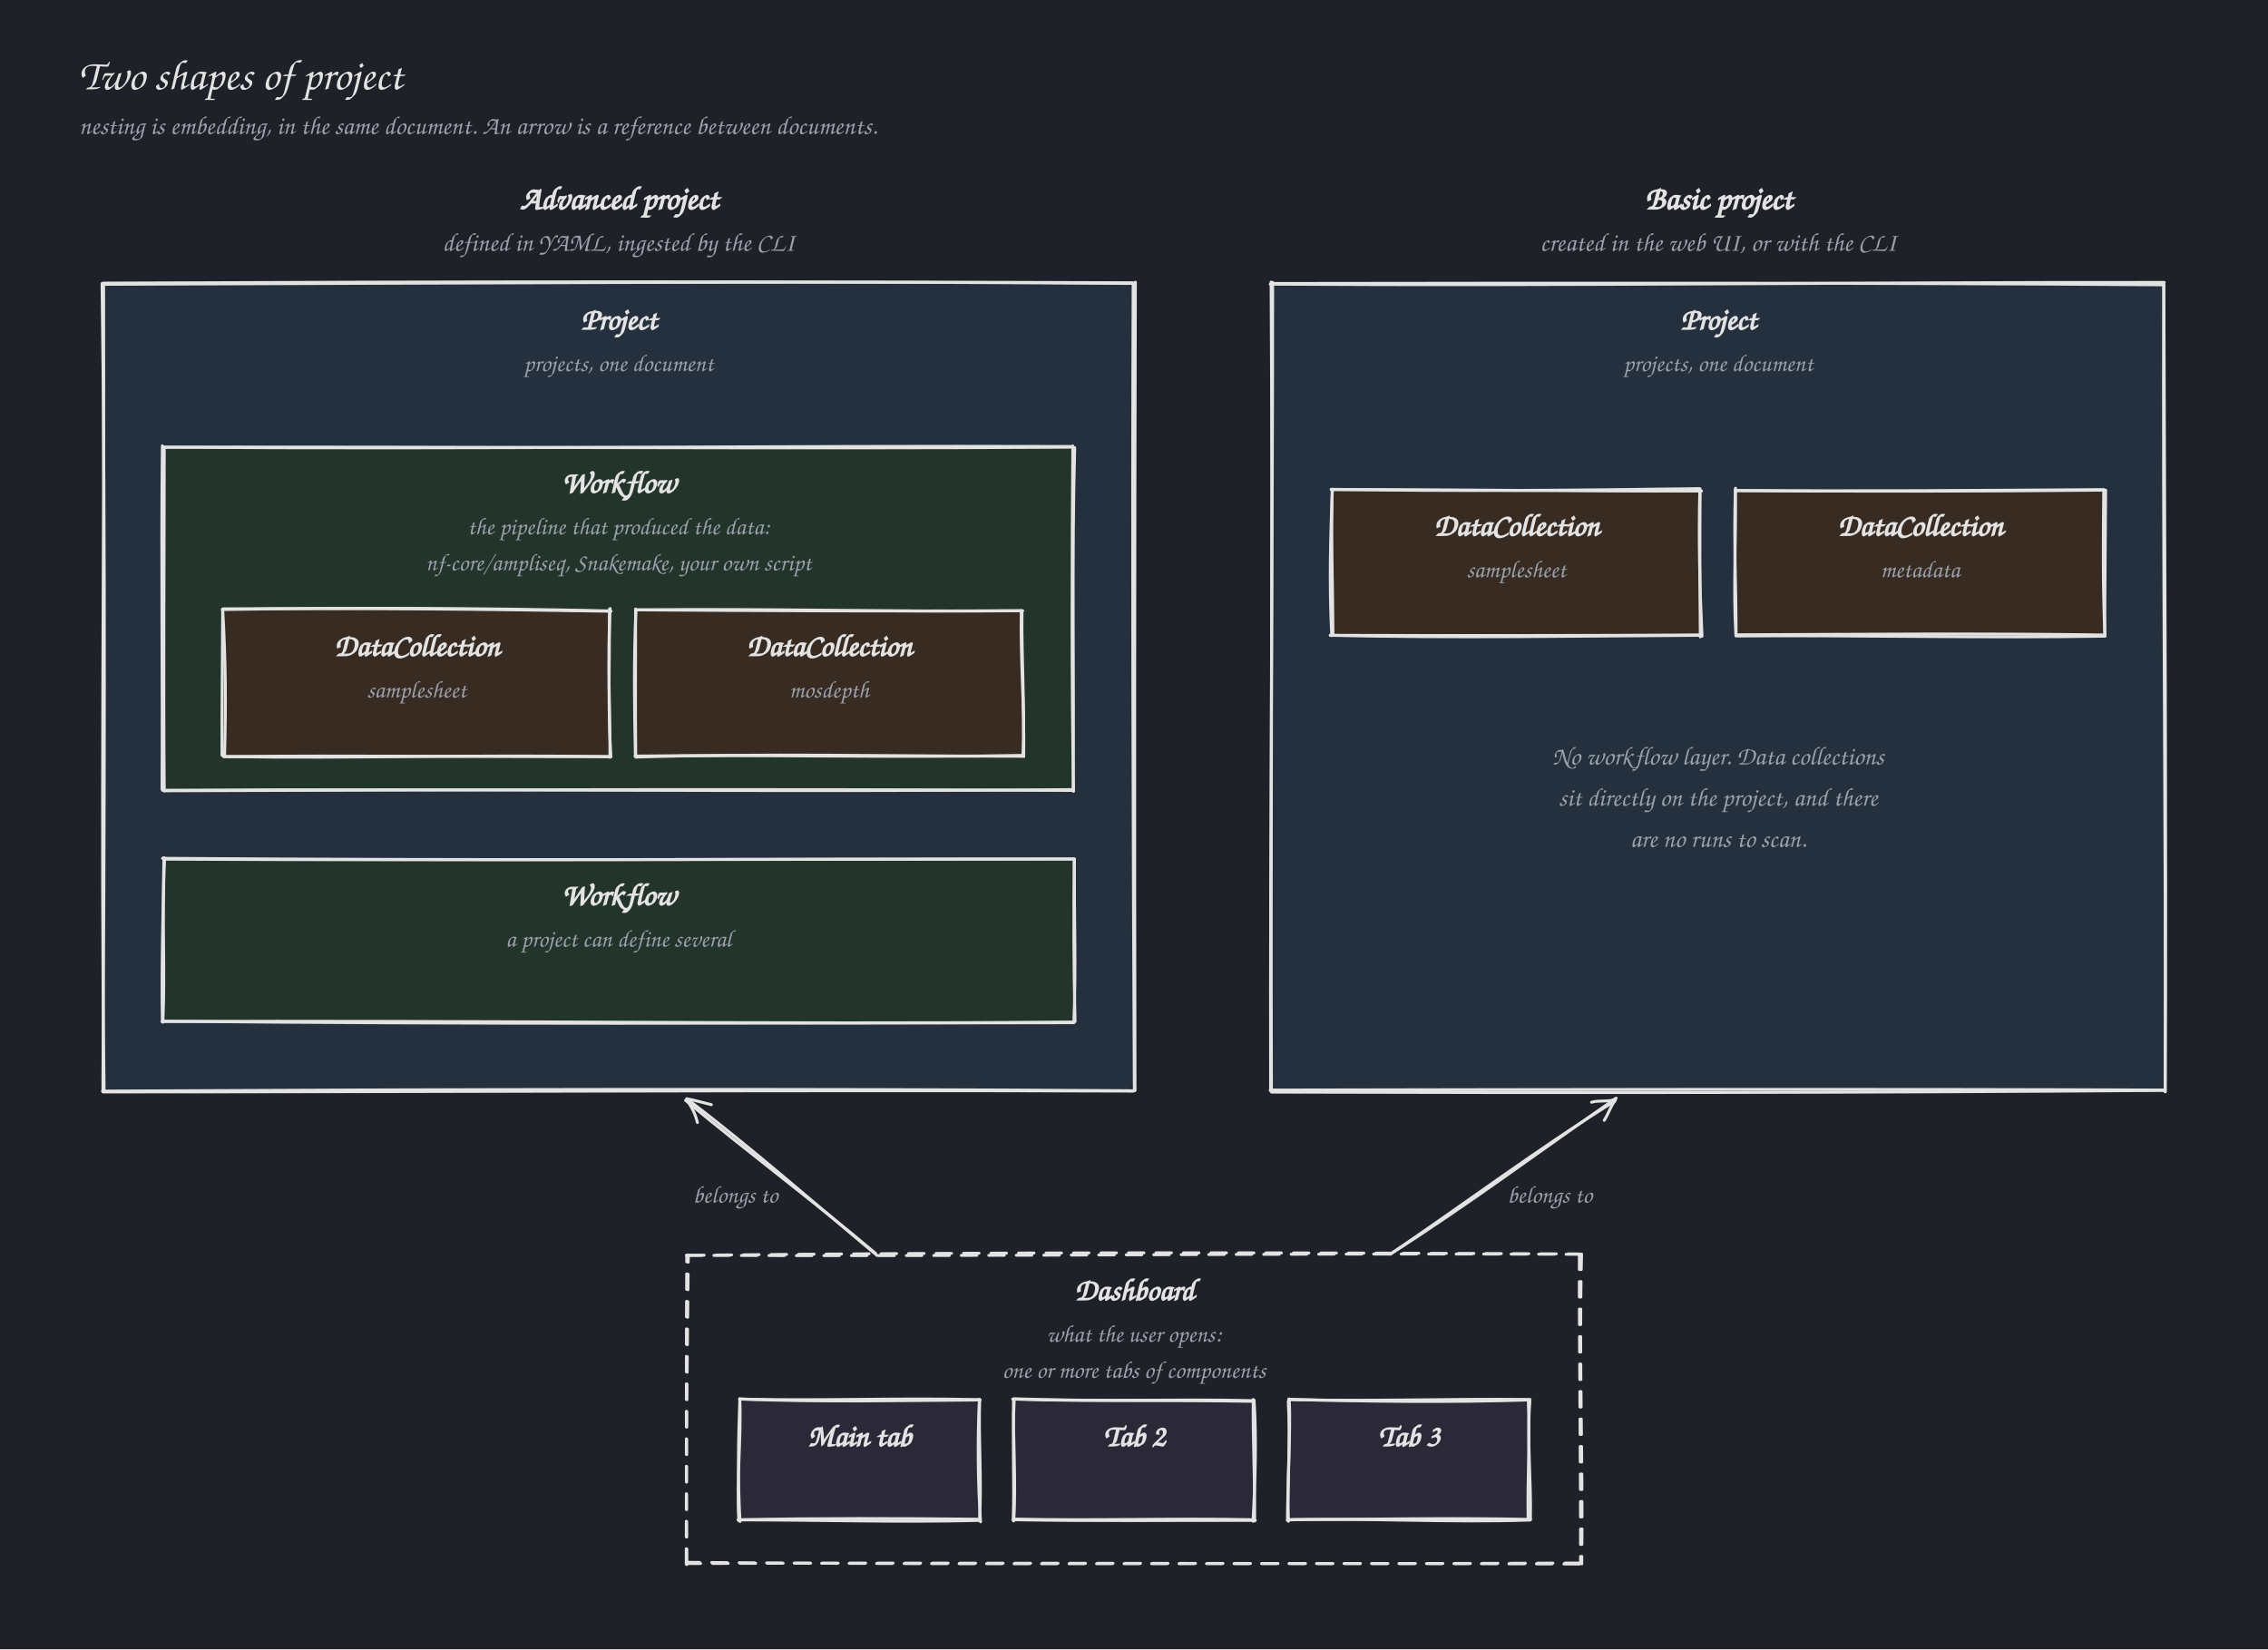
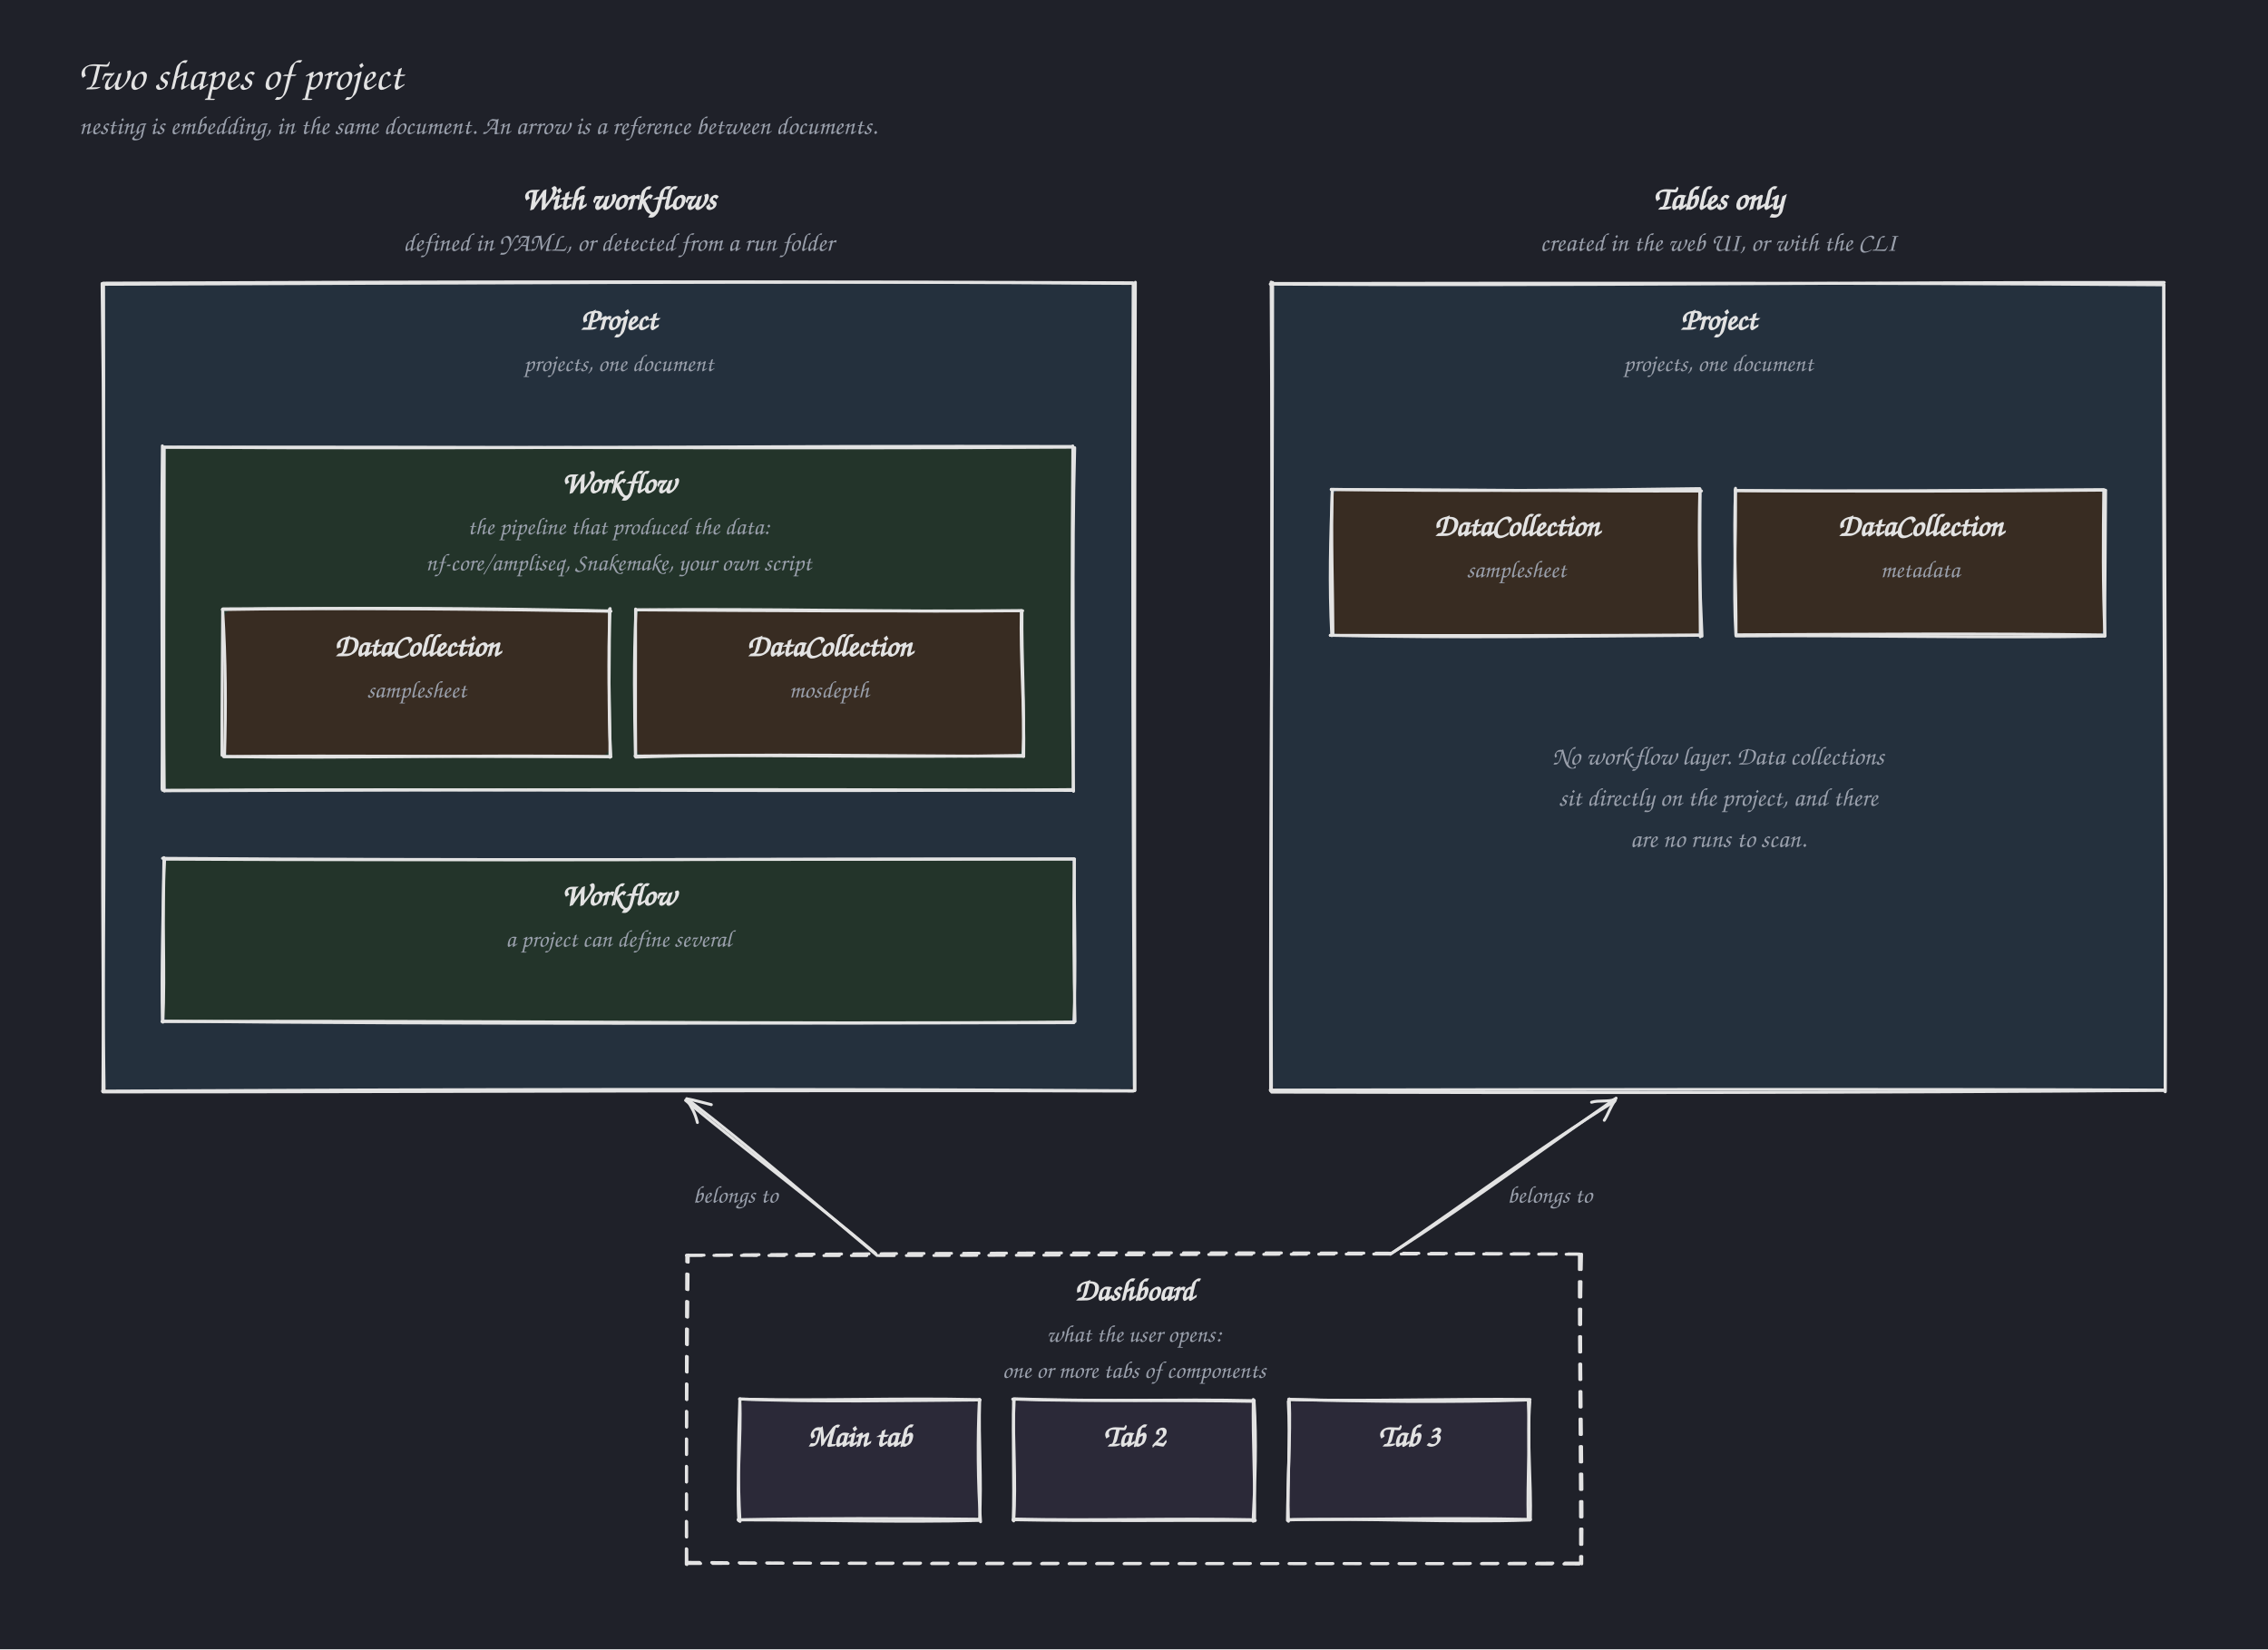
<svg xmlns="http://www.w3.org/2000/svg" width="1320" height="960" viewBox="0 0 1320 960">
  <rect width="1320" height="960" fill="#1f2129" />
  <text x="46.0" y="52.0" font-family="Virgil, Virgil GS, Excalifont, Comic Sans MS, Bradley Hand, cursive" font-size="25" fill="#e3e3e3" text-anchor="start" font-weight="normal">Two shapes of project</text>
  <text x="46.0" y="78.0" font-family="Virgil, Virgil GS, Excalifont, Comic Sans MS, Bradley Hand, cursive" font-size="15" fill="#9aa0ac" text-anchor="start" font-weight="normal">nesting is embedding, in the same document. An arrow is a reference between documents.</text>
-   <text x="360.0" y="122.0" font-family="Virgil, Virgil GS, Excalifont, Comic Sans MS, Bradley Hand, cursive" font-size="19" fill="#e3e3e3" text-anchor="middle" font-weight="bold">Advanced project</text>
-   <text x="360.0" y="146.0" font-family="Virgil, Virgil GS, Excalifont, Comic Sans MS, Bradley Hand, cursive" font-size="15" fill="#9aa0ac" text-anchor="middle" font-weight="normal">defined in YAML, ingested by the CLI</text>
+   <text x="360.0" y="122.0" font-family="Virgil, Virgil GS, Excalifont, Comic Sans MS, Bradley Hand, cursive" font-size="19" fill="#e3e3e3" text-anchor="middle" font-weight="bold">With workflows</text>
+   <text x="360.0" y="146.0" font-family="Virgil, Virgil GS, Excalifont, Comic Sans MS, Bradley Hand, cursive" font-size="15" fill="#9aa0ac" text-anchor="middle" font-weight="normal">defined in YAML, or detected from a run folder</text>
  <rect x="60.0" y="165.0" width="600.0" height="470.0" rx="6" fill="#24303d" />
  <path d="M60.1,164.8 C259.4,163.9 460.5,163.6 659.3,165.0" fill="none" stroke="#e3e3e3" stroke-width="1.7" stroke-linecap="round" />
  <path d="M59.9,165.5 C258.5,164.8 458.6,163.7 659.4,164.6" fill="none" stroke="#e3e3e3" stroke-width="1.7" stroke-linecap="round" />
  <path d="M660.8,164.3 C660.4,323.1 660.2,478.0 660.6,634.7" fill="none" stroke="#e3e3e3" stroke-width="1.7" stroke-linecap="round" />
  <path d="M659.5,165.1 C658.9,320.4 659.4,479.3 660.2,634.8" fill="none" stroke="#e3e3e3" stroke-width="1.7" stroke-linecap="round" />
  <path d="M660.3,634.9 C460.2,633.6 258.6,634.1 59.7,635.1" fill="none" stroke="#e3e3e3" stroke-width="1.7" stroke-linecap="round" />
  <path d="M659.6,635.1 C459.9,634.4 260.9,635.6 60.0,635.6" fill="none" stroke="#e3e3e3" stroke-width="1.7" stroke-linecap="round" />
  <path d="M59.9,635.4 C60.7,477.7 61.5,320.4 59.4,165.0" fill="none" stroke="#e3e3e3" stroke-width="1.7" stroke-linecap="round" />
  <path d="M60.6,634.7 C58.5,478.9 60.8,321.9 60.3,165.2" fill="none" stroke="#e3e3e3" stroke-width="1.7" stroke-linecap="round" />
  <text x="360.0" y="192.0" font-family="Virgil, Virgil GS, Excalifont, Comic Sans MS, Bradley Hand, cursive" font-size="18" fill="#e3e3e3" text-anchor="middle" font-weight="bold">Project</text>
  <text x="360.0" y="216.0" font-family="Virgil, Virgil GS, Excalifont, Comic Sans MS, Bradley Hand, cursive" font-size="14" fill="#9aa0ac" text-anchor="middle" font-weight="normal">projects, one document</text>
  <rect x="95.0" y="260.0" width="530.0" height="200.0" rx="6" fill="#23342a" />
  <path d="M95.0,260.3 C271.9,259.9 449.4,261.4 624.3,260.3" fill="none" stroke="#e3e3e3" stroke-width="1.7" stroke-linecap="round" />
  <path d="M94.8,260.3 C272.1,261.6 449.4,259.3 624.2,259.9" fill="none" stroke="#e3e3e3" stroke-width="1.7" stroke-linecap="round" />
  <path d="M624.4,259.6 C623.9,325.4 623.6,394.2 624.8,460.6" fill="none" stroke="#e3e3e3" stroke-width="1.7" stroke-linecap="round" />
  <path d="M625.5,260.6 C623.7,326.5 625.2,394.6 624.6,459.9" fill="none" stroke="#e3e3e3" stroke-width="1.7" stroke-linecap="round" />
  <path d="M624.5,459.6 C447.9,461.2 273.1,458.9 94.6,460.0" fill="none" stroke="#e3e3e3" stroke-width="1.7" stroke-linecap="round" />
  <path d="M624.8,460.1 C448.6,459.2 270.1,459.7 95.7,460.3" fill="none" stroke="#e3e3e3" stroke-width="1.7" stroke-linecap="round" />
  <path d="M95.6,460.4 C95.0,393.7 95.6,325.2 95.6,260.5" fill="none" stroke="#e3e3e3" stroke-width="1.7" stroke-linecap="round" />
  <path d="M94.3,459.3 C94.7,393.0 93.7,327.1 94.5,259.5" fill="none" stroke="#e3e3e3" stroke-width="1.7" stroke-linecap="round" />
  <text x="360.0" y="287.0" font-family="Virgil, Virgil GS, Excalifont, Comic Sans MS, Bradley Hand, cursive" font-size="18" fill="#e3e3e3" text-anchor="middle" font-weight="bold">Workflow</text>
  <text x="360.0" y="311.0" font-family="Virgil, Virgil GS, Excalifont, Comic Sans MS, Bradley Hand, cursive" font-size="14" fill="#9aa0ac" text-anchor="middle" font-weight="normal">the pipeline that produced the data:</text>
  <text x="360.0" y="332.0" font-family="Virgil, Virgil GS, Excalifont, Comic Sans MS, Bradley Hand, cursive" font-size="14" fill="#9aa0ac" text-anchor="middle" font-weight="normal">nf-core/ampliseq, Snakemake, your own script</text>
  <rect x="130.0" y="355.0" width="225.0" height="85.0" rx="6" fill="#382c22" />
  <path d="M129.4,354.8 C204.5,353.6 278.4,353.9 354.2,355.6" fill="none" stroke="#e3e3e3" stroke-width="1.7" stroke-linecap="round" />
  <path d="M129.8,354.4 C205.4,353.9 279.2,354.5 355.6,355.8" fill="none" stroke="#e3e3e3" stroke-width="1.7" stroke-linecap="round" />
  <path d="M354.7,354.6 C354.9,383.3 353.7,410.4 355.5,439.5" fill="none" stroke="#e3e3e3" stroke-width="1.7" stroke-linecap="round" />
  <path d="M355.1,354.2 C353.5,384.8 355.1,410.5 355.0,440.8" fill="none" stroke="#e3e3e3" stroke-width="1.7" stroke-linecap="round" />
  <path d="M354.5,440.4 C281.2,440.6 204.2,439.6 130.1,440.4" fill="none" stroke="#e3e3e3" stroke-width="1.7" stroke-linecap="round" />
  <path d="M355.6,440.5 C279.5,439.1 206.0,441.6 130.5,440.4" fill="none" stroke="#e3e3e3" stroke-width="1.7" stroke-linecap="round" />
  <path d="M129.2,439.6 C129.1,411.7 129.5,381.8 129.6,355.3" fill="none" stroke="#e3e3e3" stroke-width="1.7" stroke-linecap="round" />
  <path d="M130.7,439.8 C131.5,411.5 131.4,384.9 129.6,354.6" fill="none" stroke="#e3e3e3" stroke-width="1.7" stroke-linecap="round" />
  <text x="242.5" y="382.0" font-family="Virgil, Virgil GS, Excalifont, Comic Sans MS, Bradley Hand, cursive" font-size="18" fill="#e3e3e3" text-anchor="middle" font-weight="bold">DataCollection</text>
  <text x="242.5" y="406.0" font-family="Virgil, Virgil GS, Excalifont, Comic Sans MS, Bradley Hand, cursive" font-size="14" fill="#9aa0ac" text-anchor="middle" font-weight="normal">samplesheet</text>
  <rect x="370.0" y="355.0" width="225.0" height="85.0" rx="6" fill="#382c22" />
  <path d="M370.5,355.0 C444.0,354.1 520.4,356.3 595.2,355.5" fill="none" stroke="#e3e3e3" stroke-width="1.7" stroke-linecap="round" />
  <path d="M370.4,355.0 C443.7,355.5 521.3,355.9 594.5,355.5" fill="none" stroke="#e3e3e3" stroke-width="1.7" stroke-linecap="round" />
  <path d="M594.8,355.7 C594.5,384.3 596.5,411.3 595.4,439.5" fill="none" stroke="#e3e3e3" stroke-width="1.7" stroke-linecap="round" />
  <path d="M594.4,355.5 C593.8,382.2 596.3,412.6 595.8,440.3" fill="none" stroke="#e3e3e3" stroke-width="1.7" stroke-linecap="round" />
  <path d="M595.8,440.2 C519.5,440.2 443.8,438.4 370.0,440.7" fill="none" stroke="#e3e3e3" stroke-width="1.7" stroke-linecap="round" />
  <path d="M594.6,439.7 C519.8,441.2 446.0,439.1 369.6,440.1" fill="none" stroke="#e3e3e3" stroke-width="1.7" stroke-linecap="round" />
  <path d="M369.8,439.9 C369.2,411.4 368.8,384.6 370.1,355.6" fill="none" stroke="#e3e3e3" stroke-width="1.7" stroke-linecap="round" />
  <path d="M370.0,439.2 C369.7,413.0 370.0,383.4 369.9,354.5" fill="none" stroke="#e3e3e3" stroke-width="1.7" stroke-linecap="round" />
  <text x="482.5" y="382.0" font-family="Virgil, Virgil GS, Excalifont, Comic Sans MS, Bradley Hand, cursive" font-size="18" fill="#e3e3e3" text-anchor="middle" font-weight="bold">DataCollection</text>
  <text x="482.5" y="406.0" font-family="Virgil, Virgil GS, Excalifont, Comic Sans MS, Bradley Hand, cursive" font-size="14" fill="#9aa0ac" text-anchor="middle" font-weight="normal">mosdepth</text>
  <rect x="95.0" y="500.0" width="530.0" height="95.0" rx="6" fill="#23342a" />
  <path d="M95.4,500.1 C270.1,501.0 447.3,499.9 624.7,500.0" fill="none" stroke="#e3e3e3" stroke-width="1.7" stroke-linecap="round" />
  <path d="M94.6,499.6 C271.8,500.9 447.1,500.2 625.4,500.0" fill="none" stroke="#e3e3e3" stroke-width="1.7" stroke-linecap="round" />
  <path d="M625.2,500.0 C625.2,532.5 626.3,563.2 625.0,595.3" fill="none" stroke="#e3e3e3" stroke-width="1.7" stroke-linecap="round" />
  <path d="M625.3,500.6 C624.8,531.8 624.9,564.7 625.7,594.6" fill="none" stroke="#e3e3e3" stroke-width="1.7" stroke-linecap="round" />
  <path d="M624.4,594.9 C448.5,596.4 272.8,593.8 94.3,594.6" fill="none" stroke="#e3e3e3" stroke-width="1.7" stroke-linecap="round" />
  <path d="M624.4,595.3 C447.0,595.5 272.6,596.3 95.3,594.4" fill="none" stroke="#e3e3e3" stroke-width="1.7" stroke-linecap="round" />
  <path d="M94.8,595.0 C96.2,564.8 94.1,533.1 95.8,500.5" fill="none" stroke="#e3e3e3" stroke-width="1.7" stroke-linecap="round" />
  <path d="M94.5,594.7 C93.9,563.1 95.0,531.2 95.4,499.2" fill="none" stroke="#e3e3e3" stroke-width="1.7" stroke-linecap="round" />
  <text x="360.0" y="527.0" font-family="Virgil, Virgil GS, Excalifont, Comic Sans MS, Bradley Hand, cursive" font-size="18" fill="#e3e3e3" text-anchor="middle" font-weight="bold">Workflow</text>
  <text x="360.0" y="551.0" font-family="Virgil, Virgil GS, Excalifont, Comic Sans MS, Bradley Hand, cursive" font-size="14" fill="#9aa0ac" text-anchor="middle" font-weight="normal">a project can define several</text>
-   <text x="1000.0" y="122.0" font-family="Virgil, Virgil GS, Excalifont, Comic Sans MS, Bradley Hand, cursive" font-size="19" fill="#e3e3e3" text-anchor="middle" font-weight="bold">Basic project</text>
+   <text x="1000.0" y="122.0" font-family="Virgil, Virgil GS, Excalifont, Comic Sans MS, Bradley Hand, cursive" font-size="19" fill="#e3e3e3" text-anchor="middle" font-weight="bold">Tables only</text>
  <text x="1000.0" y="146.0" font-family="Virgil, Virgil GS, Excalifont, Comic Sans MS, Bradley Hand, cursive" font-size="15" fill="#9aa0ac" text-anchor="middle" font-weight="normal">created in the web UI, or with the CLI</text>
  <rect x="740.0" y="165.0" width="520.0" height="470.0" rx="6" fill="#24303d" />
  <path d="M740.2,165.0 C913.5,164.8 1085.1,164.5 1259.3,165.8" fill="none" stroke="#e3e3e3" stroke-width="1.7" stroke-linecap="round" />
  <path d="M739.3,165.4 C914.3,166.5 1085.4,164.2 1259.6,164.4" fill="none" stroke="#e3e3e3" stroke-width="1.7" stroke-linecap="round" />
  <path d="M1259.4,165.7 C1259.8,323.0 1261.0,477.6 1260.1,635.3" fill="none" stroke="#e3e3e3" stroke-width="1.7" stroke-linecap="round" />
  <path d="M1259.3,165.7 C1258.7,320.3 1260.6,478.1 1260.2,635.5" fill="none" stroke="#e3e3e3" stroke-width="1.7" stroke-linecap="round" />
  <path d="M1259.9,634.7 C1085.3,636.1 911.9,636.2 740.1,635.7" fill="none" stroke="#e3e3e3" stroke-width="1.7" stroke-linecap="round" />
  <path d="M1259.4,634.5 C1085.9,633.8 913.4,634.2 739.3,634.5" fill="none" stroke="#e3e3e3" stroke-width="1.7" stroke-linecap="round" />
  <path d="M740.0,634.5 C739.4,477.7 740.8,321.0 739.8,164.2" fill="none" stroke="#e3e3e3" stroke-width="1.7" stroke-linecap="round" />
  <path d="M739.5,635.0 C739.2,476.8 740.7,321.8 740.7,164.4" fill="none" stroke="#e3e3e3" stroke-width="1.7" stroke-linecap="round" />
  <text x="1000.0" y="192.0" font-family="Virgil, Virgil GS, Excalifont, Comic Sans MS, Bradley Hand, cursive" font-size="18" fill="#e3e3e3" text-anchor="middle" font-weight="bold">Project</text>
  <text x="1000.0" y="216.0" font-family="Virgil, Virgil GS, Excalifont, Comic Sans MS, Bradley Hand, cursive" font-size="14" fill="#9aa0ac" text-anchor="middle" font-weight="normal">projects, one document</text>
  <rect x="775.0" y="285.0" width="215.0" height="85.0" rx="6" fill="#382c22" />
  <path d="M774.8,285.0 C847.7,284.8 918.3,286.1 990.3,285.8" fill="none" stroke="#e3e3e3" stroke-width="1.7" stroke-linecap="round" />
  <path d="M774.8,284.8 C846.2,286.1 919.0,285.4 989.3,284.4" fill="none" stroke="#e3e3e3" stroke-width="1.7" stroke-linecap="round" />
  <path d="M989.3,285.5 C988.6,314.1 989.2,340.6 990.6,370.3" fill="none" stroke="#e3e3e3" stroke-width="1.7" stroke-linecap="round" />
  <path d="M989.5,284.9 C989.3,312.5 989.3,341.5 989.6,370.7" fill="none" stroke="#e3e3e3" stroke-width="1.7" stroke-linecap="round" />
  <path d="M989.7,369.8 C919.8,370.2 845.8,371.5 774.2,369.8" fill="none" stroke="#e3e3e3" stroke-width="1.7" stroke-linecap="round" />
  <path d="M989.2,369.6 C918.3,370.0 845.7,370.0 774.3,369.8" fill="none" stroke="#e3e3e3" stroke-width="1.7" stroke-linecap="round" />
  <path d="M775.1,370.0 C773.5,340.1 774.4,312.5 775.4,285.3" fill="none" stroke="#e3e3e3" stroke-width="1.7" stroke-linecap="round" />
  <path d="M775.8,369.4 C775.7,342.9 774.6,312.8 775.4,285.2" fill="none" stroke="#e3e3e3" stroke-width="1.7" stroke-linecap="round" />
  <text x="882.5" y="312.0" font-family="Virgil, Virgil GS, Excalifont, Comic Sans MS, Bradley Hand, cursive" font-size="18" fill="#e3e3e3" text-anchor="middle" font-weight="bold">DataCollection</text>
  <text x="882.5" y="336.0" font-family="Virgil, Virgil GS, Excalifont, Comic Sans MS, Bradley Hand, cursive" font-size="14" fill="#9aa0ac" text-anchor="middle" font-weight="normal">samplesheet</text>
  <rect x="1010.0" y="285.0" width="215.0" height="85.0" rx="6" fill="#382c22" />
  <path d="M1010.4,285.5 C1080.2,286.1 1154.6,285.4 1224.4,285.0" fill="none" stroke="#e3e3e3" stroke-width="1.7" stroke-linecap="round" />
  <path d="M1010.1,285.6 C1081.7,286.1 1154.3,286.0 1225.3,285.3" fill="none" stroke="#e3e3e3" stroke-width="1.7" stroke-linecap="round" />
  <path d="M1224.4,285.5 C1224.1,311.8 1223.8,341.2 1225.1,370.2" fill="none" stroke="#e3e3e3" stroke-width="1.7" stroke-linecap="round" />
  <path d="M1225.5,285.4 C1225.4,313.9 1225.0,340.1 1225.0,370.1" fill="none" stroke="#e3e3e3" stroke-width="1.7" stroke-linecap="round" />
  <path d="M1224.3,369.6 C1153.8,368.6 1082.4,369.2 1010.4,369.5" fill="none" stroke="#e3e3e3" stroke-width="1.7" stroke-linecap="round" />
  <path d="M1225.0,370.3 C1154.1,371.5 1081.6,369.6 1010.4,370.2" fill="none" stroke="#e3e3e3" stroke-width="1.7" stroke-linecap="round" />
  <path d="M1010.4,369.7 C1010.5,340.3 1008.9,312.5 1010.1,284.2" fill="none" stroke="#e3e3e3" stroke-width="1.7" stroke-linecap="round" />
  <path d="M1010.3,369.7 C1008.6,340.9 1010.6,313.9 1010.0,284.9" fill="none" stroke="#e3e3e3" stroke-width="1.7" stroke-linecap="round" />
  <text x="1117.5" y="312.0" font-family="Virgil, Virgil GS, Excalifont, Comic Sans MS, Bradley Hand, cursive" font-size="18" fill="#e3e3e3" text-anchor="middle" font-weight="bold">DataCollection</text>
  <text x="1117.5" y="336.0" font-family="Virgil, Virgil GS, Excalifont, Comic Sans MS, Bradley Hand, cursive" font-size="14" fill="#9aa0ac" text-anchor="middle" font-weight="normal">metadata</text>
  <text x="1000.0" y="445.0" font-family="Virgil, Virgil GS, Excalifont, Comic Sans MS, Bradley Hand, cursive" font-size="15" fill="#9aa0ac" text-anchor="middle" font-weight="normal">No workflow layer. Data collections</text>
  <text x="1000.0" y="469.0" font-family="Virgil, Virgil GS, Excalifont, Comic Sans MS, Bradley Hand, cursive" font-size="15" fill="#9aa0ac" text-anchor="middle" font-weight="normal">sit directly on the project, and there</text>
  <text x="1000.0" y="493.0" font-family="Virgil, Virgil GS, Excalifont, Comic Sans MS, Bradley Hand, cursive" font-size="15" fill="#9aa0ac" text-anchor="middle" font-weight="normal">are no runs to scan.</text>
  <path d="M400.8,730.7 C573.2,728.8 747.9,729.0 919.2,729.9" fill="none" stroke="#e3e3e3" stroke-width="1.7" stroke-linecap="round" stroke-dasharray="9 7" />
  <path d="M399.5,730.7 C574.4,731.5 746.5,729.3 919.5,730.1" fill="none" stroke="#e3e3e3" stroke-width="1.7" stroke-linecap="round" stroke-dasharray="9 7" />
  <path d="M920.5,730.0 C918.9,790.1 921.4,848.8 920.6,910.3" fill="none" stroke="#e3e3e3" stroke-width="1.7" stroke-linecap="round" stroke-dasharray="9 7" />
  <path d="M919.2,730.0 C919.1,791.3 920.0,848.5 919.9,909.7" fill="none" stroke="#e3e3e3" stroke-width="1.7" stroke-linecap="round" stroke-dasharray="9 7" />
  <path d="M919.2,910.4 C745.5,909.5 572.7,911.1 400.5,909.4" fill="none" stroke="#e3e3e3" stroke-width="1.7" stroke-linecap="round" stroke-dasharray="9 7" />
  <path d="M919.8,909.8 C748.0,910.7 574.6,909.3 400.8,910.1" fill="none" stroke="#e3e3e3" stroke-width="1.7" stroke-linecap="round" stroke-dasharray="9 7" />
  <path d="M399.4,910.5 C399.6,849.8 399.3,788.6 399.7,730.7" fill="none" stroke="#e3e3e3" stroke-width="1.7" stroke-linecap="round" stroke-dasharray="9 7" />
  <path d="M399.8,910.7 C399.2,849.3 400.0,789.0 400.6,730.5" fill="none" stroke="#e3e3e3" stroke-width="1.7" stroke-linecap="round" stroke-dasharray="9 7" />
  <text x="660.0" y="757.0" font-family="Virgil, Virgil GS, Excalifont, Comic Sans MS, Bradley Hand, cursive" font-size="18" fill="#e3e3e3" text-anchor="middle" font-weight="bold">Dashboard</text>
  <text x="660.0" y="781.0" font-family="Virgil, Virgil GS, Excalifont, Comic Sans MS, Bradley Hand, cursive" font-size="14" fill="#9aa0ac" text-anchor="middle" font-weight="normal">what the user opens:</text>
  <text x="660.0" y="802.0" font-family="Virgil, Virgil GS, Excalifont, Comic Sans MS, Bradley Hand, cursive" font-size="14" fill="#9aa0ac" text-anchor="middle" font-weight="normal">one or more tabs of components</text>
  <rect x="430.0" y="815.0" width="140.0" height="70.0" rx="6" fill="#2b2938" />
  <path d="M430.4,814.3 C477.1,816.3 524.7,815.2 570.4,814.9" fill="none" stroke="#e3e3e3" stroke-width="1.7" stroke-linecap="round" />
  <path d="M430.7,814.4 C477.5,815.5 522.6,813.6 570.0,814.7" fill="none" stroke="#e3e3e3" stroke-width="1.7" stroke-linecap="round" />
  <path d="M570.2,814.7 C569.4,839.1 571.5,860.9 570.1,884.8" fill="none" stroke="#e3e3e3" stroke-width="1.7" stroke-linecap="round" />
  <path d="M570.0,814.6 C568.9,837.3 569.1,863.0 570.7,885.8" fill="none" stroke="#e3e3e3" stroke-width="1.7" stroke-linecap="round" />
  <path d="M569.7,884.3 C523.2,883.8 475.7,883.7 429.6,884.6" fill="none" stroke="#e3e3e3" stroke-width="1.7" stroke-linecap="round" />
  <path d="M569.9,885.0 C523.6,886.2 477.5,884.7 429.8,884.7" fill="none" stroke="#e3e3e3" stroke-width="1.7" stroke-linecap="round" />
  <path d="M430.0,885.2 C428.6,861.0 431.5,837.1 430.6,814.5" fill="none" stroke="#e3e3e3" stroke-width="1.7" stroke-linecap="round" />
  <path d="M430.7,885.6 C429.3,860.9 429.7,838.2 430.6,814.2" fill="none" stroke="#e3e3e3" stroke-width="1.7" stroke-linecap="round" />
  <text x="500.0" y="842.0" font-family="Virgil, Virgil GS, Excalifont, Comic Sans MS, Bradley Hand, cursive" font-size="18" fill="#e3e3e3" text-anchor="middle" font-weight="bold">Main tab</text>
  <rect x="590.0" y="815.0" width="140.0" height="70.0" rx="6" fill="#2b2938" />
  <path d="M590.1,814.2 C635.2,815.7 684.6,814.9 729.8,815.7" fill="none" stroke="#e3e3e3" stroke-width="1.7" stroke-linecap="round" />
  <path d="M589.4,814.4 C637.7,816.1 684.8,814.2 730.0,815.3" fill="none" stroke="#e3e3e3" stroke-width="1.7" stroke-linecap="round" />
  <path d="M729.9,815.1 C731.4,839.0 730.5,862.5 729.3,885.5" fill="none" stroke="#e3e3e3" stroke-width="1.7" stroke-linecap="round" />
  <path d="M729.4,814.6 C729.1,839.7 730.5,861.0 730.2,885.3" fill="none" stroke="#e3e3e3" stroke-width="1.7" stroke-linecap="round" />
  <path d="M729.8,884.6 C682.1,883.6 636.7,885.3 590.2,884.2" fill="none" stroke="#e3e3e3" stroke-width="1.7" stroke-linecap="round" />
  <path d="M730.6,885.0 C682.7,884.9 638.1,885.5 589.6,884.6" fill="none" stroke="#e3e3e3" stroke-width="1.7" stroke-linecap="round" />
  <path d="M590.0,885.3 C591.5,862.3 589.4,836.8 589.9,814.6" fill="none" stroke="#e3e3e3" stroke-width="1.7" stroke-linecap="round" />
  <path d="M589.7,884.9 C590.5,863.0 589.1,836.8 590.3,814.5" fill="none" stroke="#e3e3e3" stroke-width="1.7" stroke-linecap="round" />
  <text x="660.0" y="842.0" font-family="Virgil, Virgil GS, Excalifont, Comic Sans MS, Bradley Hand, cursive" font-size="18" fill="#e3e3e3" text-anchor="middle" font-weight="bold">Tab 2</text>
  <rect x="750.0" y="815.0" width="140.0" height="70.0" rx="6" fill="#2b2938" />
  <path d="M750.8,814.7 C797.6,815.8 843.3,814.1 890.5,814.6" fill="none" stroke="#e3e3e3" stroke-width="1.7" stroke-linecap="round" />
  <path d="M750.0,814.5 C795.8,815.8 842.7,816.4 889.6,814.9" fill="none" stroke="#e3e3e3" stroke-width="1.7" stroke-linecap="round" />
  <path d="M889.5,815.8 C890.5,839.8 888.9,861.3 889.4,884.3" fill="none" stroke="#e3e3e3" stroke-width="1.7" stroke-linecap="round" />
  <path d="M890.4,815.8 C888.6,838.0 891.3,862.9 890.7,884.7" fill="none" stroke="#e3e3e3" stroke-width="1.7" stroke-linecap="round" />
  <path d="M890.3,884.8 C842.3,886.4 797.5,883.5 749.8,884.7" fill="none" stroke="#e3e3e3" stroke-width="1.7" stroke-linecap="round" />
  <path d="M890.7,884.4 C842.3,883.4 796.0,884.5 750.7,884.5" fill="none" stroke="#e3e3e3" stroke-width="1.7" stroke-linecap="round" />
  <path d="M749.3,885.0 C749.5,862.7 751.0,838.1 749.8,815.7" fill="none" stroke="#e3e3e3" stroke-width="1.7" stroke-linecap="round" />
  <path d="M749.9,885.5 C749.0,861.2 751.3,836.8 750.4,814.3" fill="none" stroke="#e3e3e3" stroke-width="1.7" stroke-linecap="round" />
  <text x="820.0" y="842.0" font-family="Virgil, Virgil GS, Excalifont, Comic Sans MS, Bradley Hand, cursive" font-size="18" fill="#e3e3e3" text-anchor="middle" font-weight="bold">Tab 3</text>
  <path d="M510.5,730.8 C471.5,698.3 438.3,669.0 399.7,639.5" fill="none" stroke="#e3e3e3" stroke-width="1.7" stroke-linecap="round" />
  <path d="M509.6,729.6 C475.2,700.5 435.7,670.9 399.0,640.5" fill="none" stroke="#e3e3e3" stroke-width="1.7" stroke-linecap="round" />
  <path d="M399.7,640.0 C402.6,644.6 404.5,647.7 405.9,653.4" fill="none" stroke="#e3e3e3" stroke-width="1.7" stroke-linecap="round" />
  <path d="M400.4,639.7 C404.3,640.4 409.0,641.8 414.0,643.0" fill="none" stroke="#e3e3e3" stroke-width="1.7" stroke-linecap="round" />
  <path d="M809.6,729.7 C854.6,701.1 897.1,669.3 940.6,639.2" fill="none" stroke="#e3e3e3" stroke-width="1.7" stroke-linecap="round" />
  <path d="M809.1,730.1 C852.1,701.0 895.7,668.3 939.7,641.0" fill="none" stroke="#e3e3e3" stroke-width="1.7" stroke-linecap="round" />
  <path d="M939.6,640.0 C936.1,641.5 930.3,640.3 926.3,641.6" fill="none" stroke="#e3e3e3" stroke-width="1.7" stroke-linecap="round" />
  <path d="M940.2,640.3 C937.3,644.0 936.0,648.6 933.7,652.1" fill="none" stroke="#e3e3e3" stroke-width="1.7" stroke-linecap="round" />
  <text x="428.0" y="700.0" font-family="Virgil, Virgil GS, Excalifont, Comic Sans MS, Bradley Hand, cursive" font-size="14" fill="#9aa0ac" text-anchor="middle" font-weight="normal">belongs to</text>
  <text x="902.0" y="700.0" font-family="Virgil, Virgil GS, Excalifont, Comic Sans MS, Bradley Hand, cursive" font-size="14" fill="#9aa0ac" text-anchor="middle" font-weight="normal">belongs to</text>
</svg>
